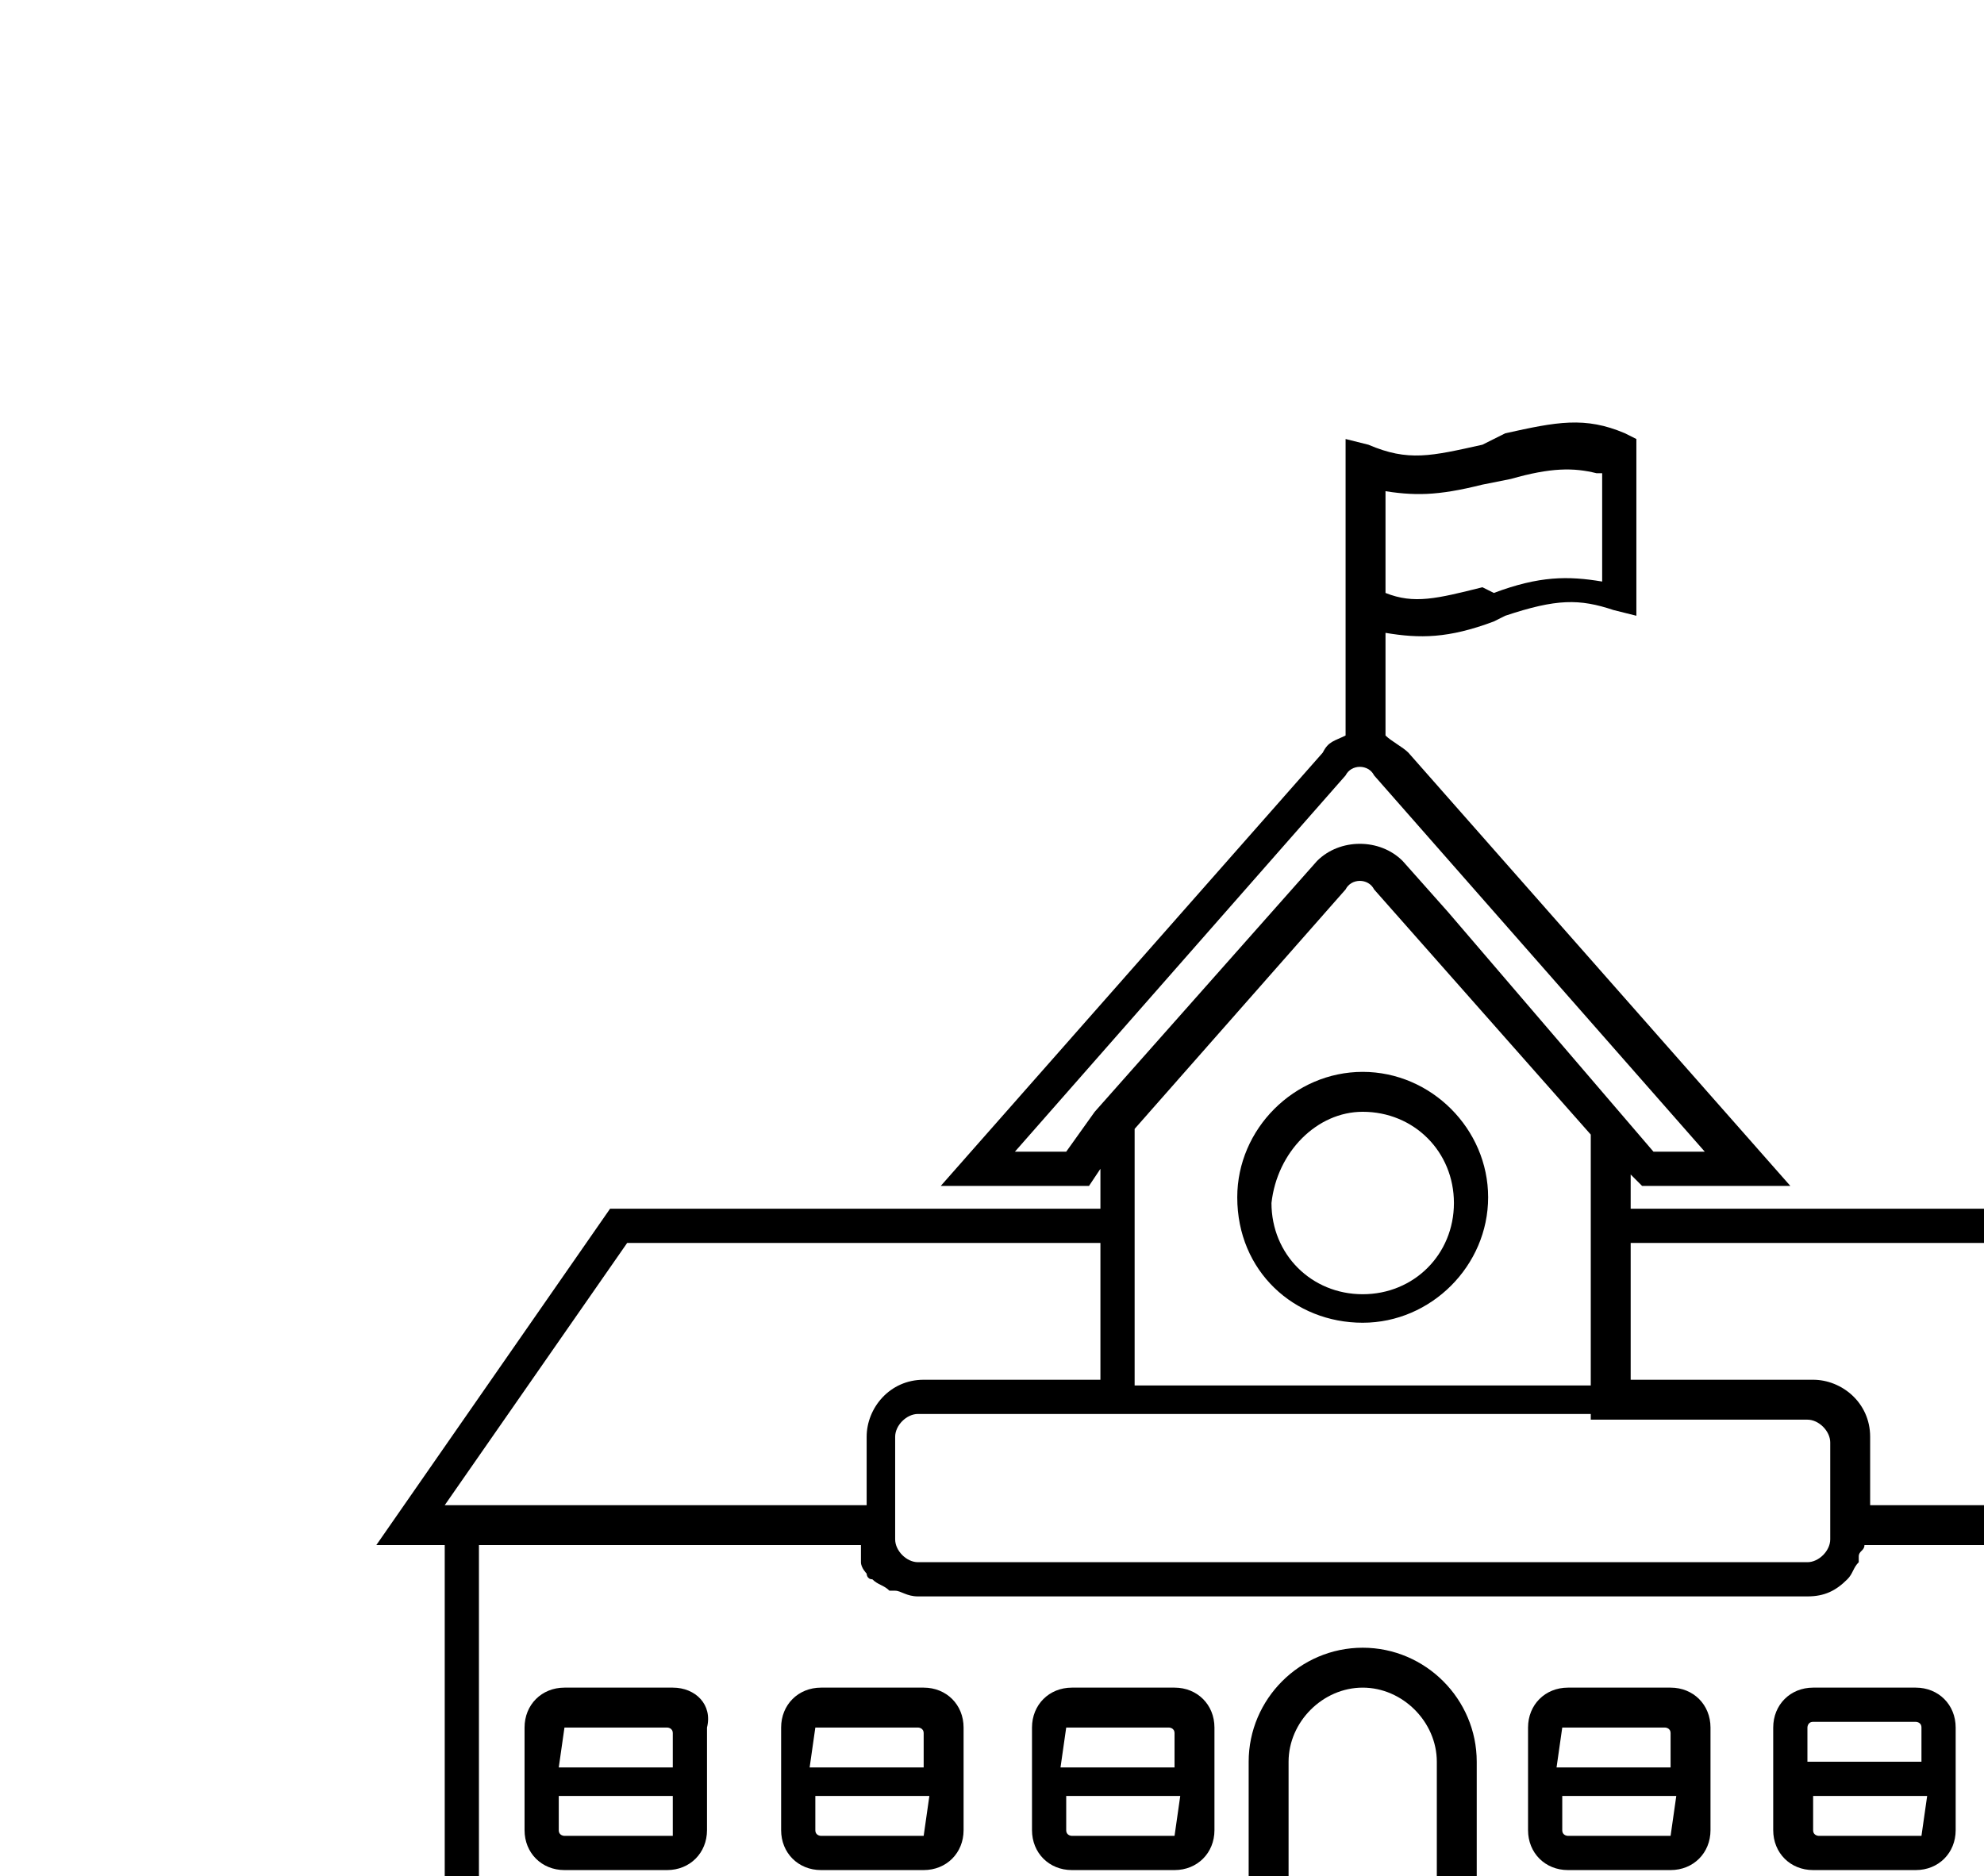
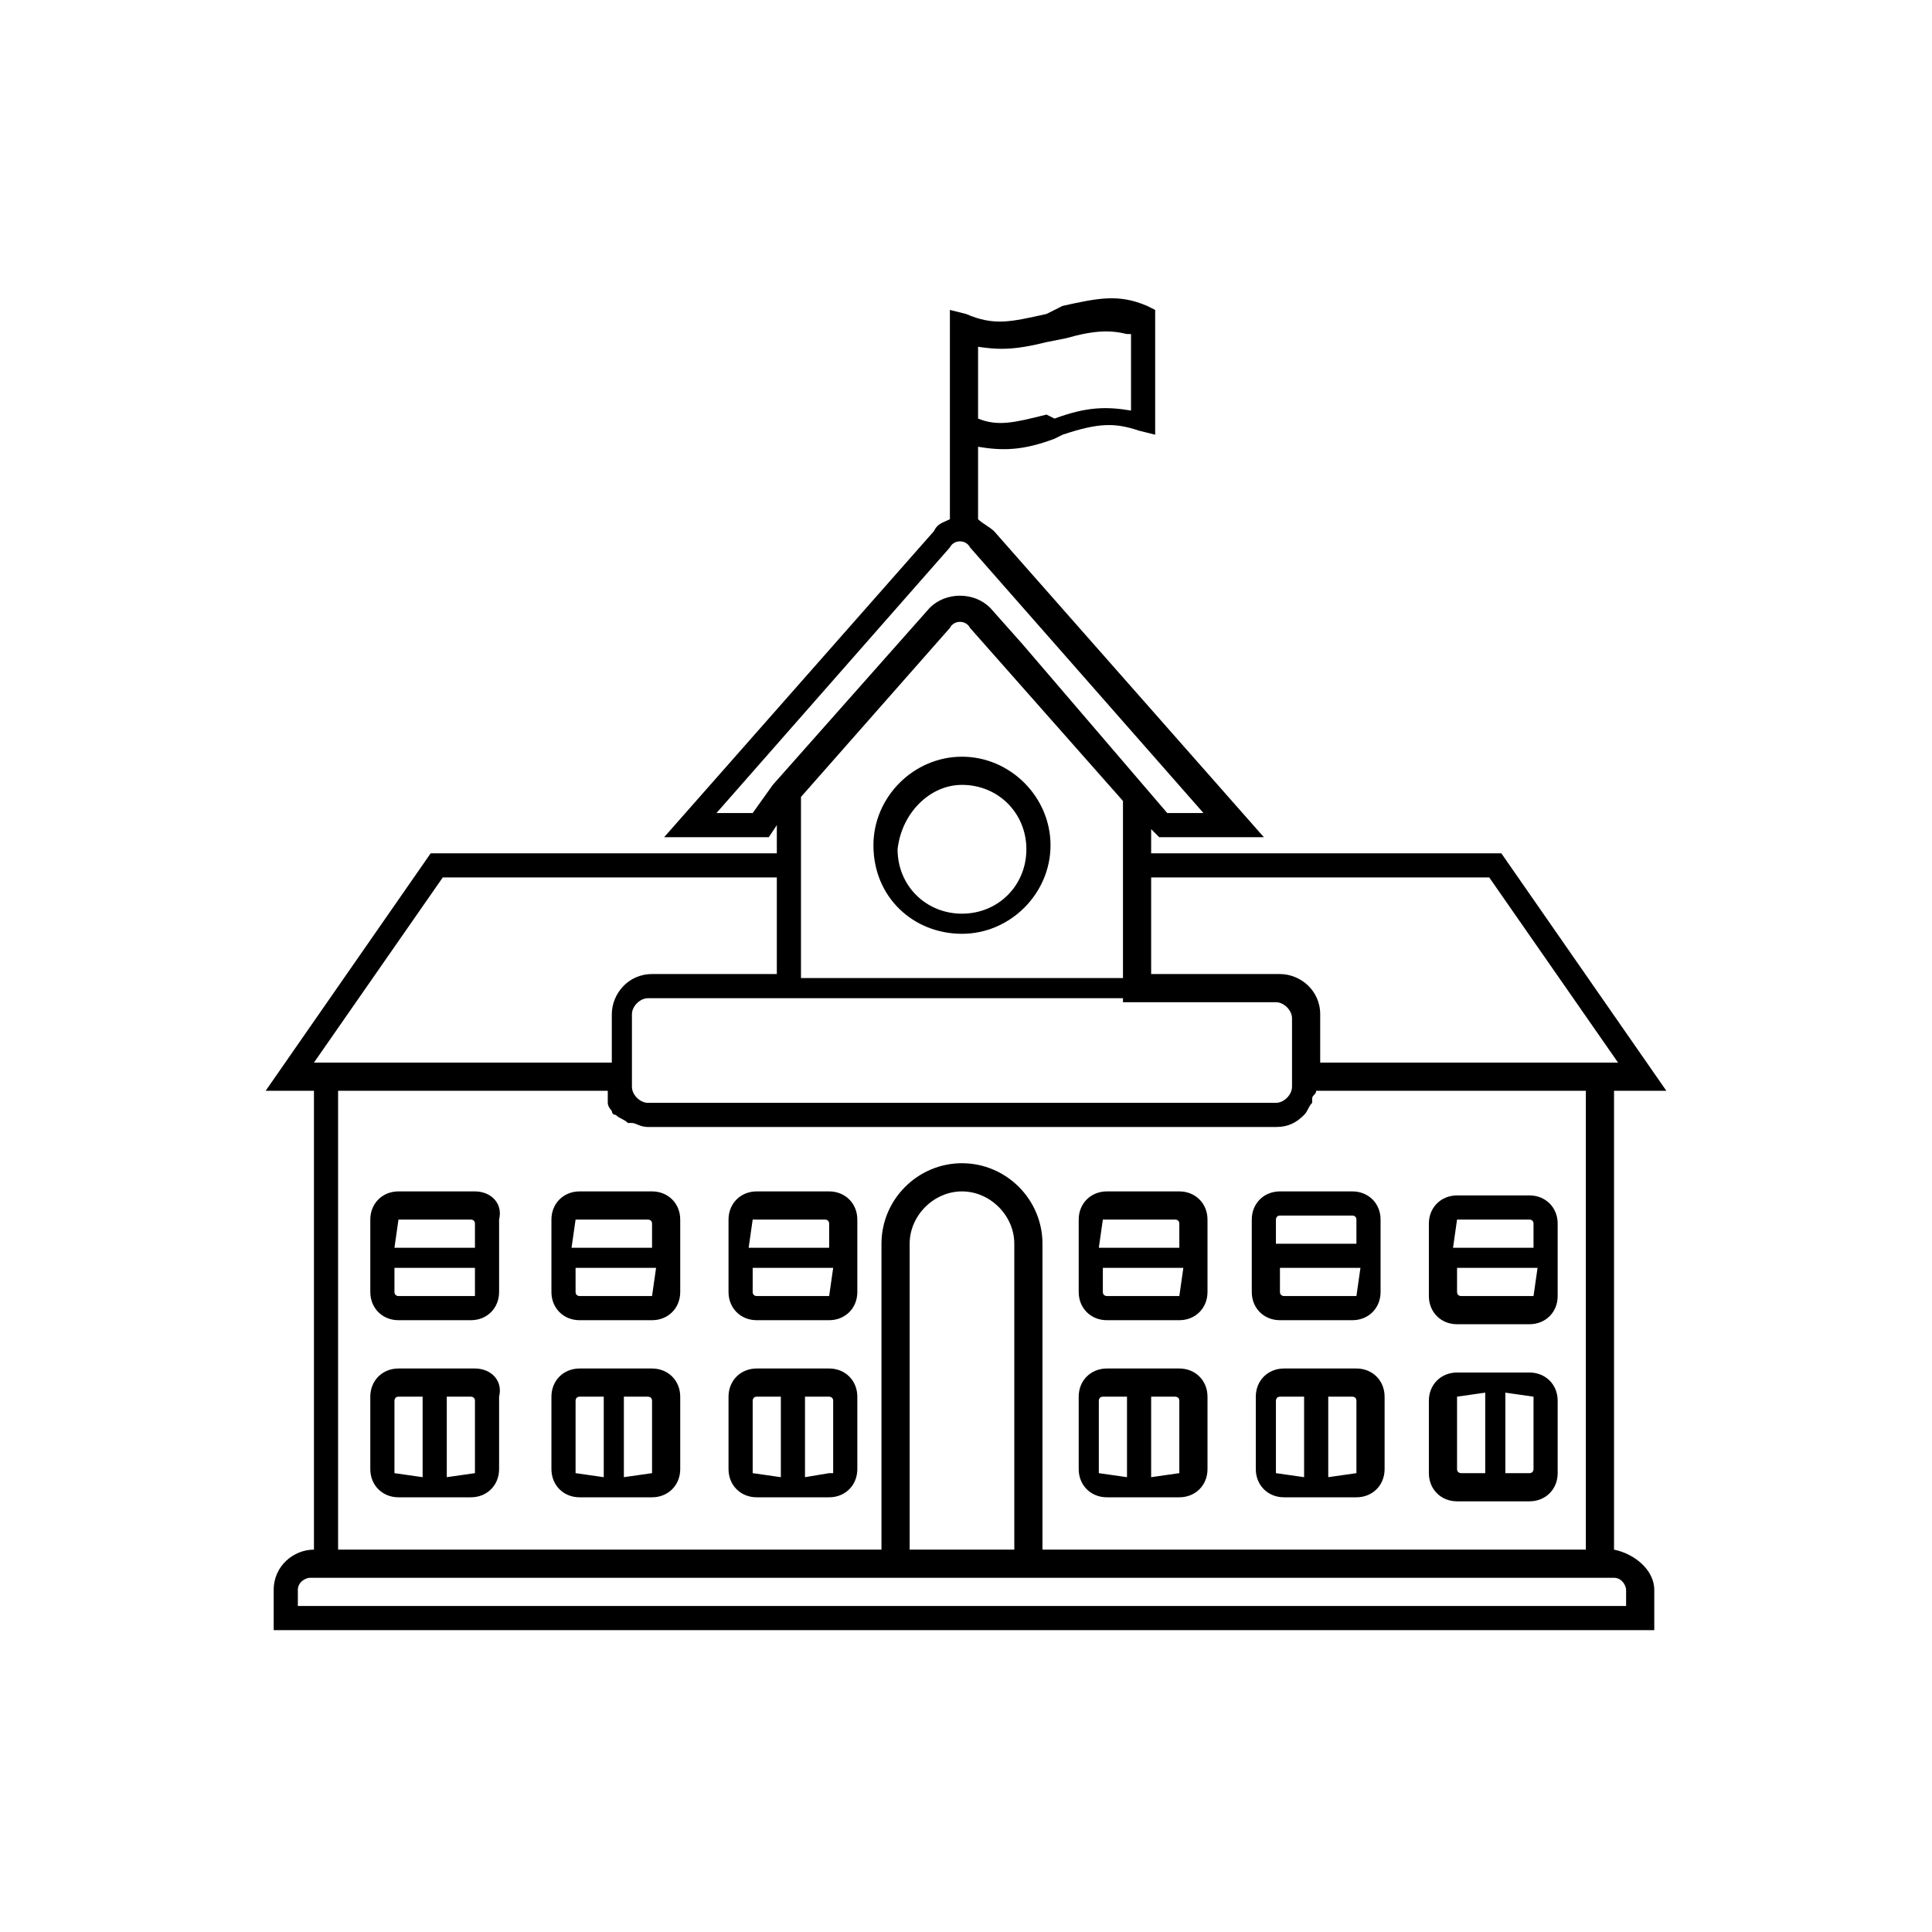
- <svg xmlns="http://www.w3.org/2000/svg" version="1.1" x="0" y="0" xml:space="preserve" id="root">
+ <svg xmlns="http://www.w3.org/2000/svg" viewBox="0 0 48 48" version="1.1" x="0" y="0" xml:space="preserve" id="root">
  <style>.st0{fill:none}</style>
-   <path class="st0" d="M18.7 31.6v.6s0 .1.1.1h1.8s.1 0 .1-.1v-.6h-2zM28 34.7h-.6s-.1 0-.1.1v1.8s0 .1.1.1h.6v-2zM20 34.7v2h.6s.1 0 .1-.1v-1.8s0-.1-.1-.1H20zM20.6 30.9v-.6s0-.1-.1-.1h-1.8s-.1 0-.1.1v.6h2zM33.1 34.7v2h.6s.1 0 .1-.1v-1.8s0-.1-.1-.1h-.6zM32.4 34.7h-.6s-.1 0-.1.1v1.8s0 .1.1.1h.6v-2zM27.3 31.6v.6s0 .1.1.1h1.8s.1 0 .1-.1v-.6h-2zM28.7 34.7v2h.6s.1 0 .1-.1v-1.8s0-.1-.1-.1h-.6zM29.3 30.9v-.6s0-.1-.1-.1h-1.8s-.1 0-.1.1v.6h2zM19.3 34.7h-.6s-.1 0-.1.1v1.8s0 .1.1.1h.6v-2zM10.5 34.7h-.6s-.1 0-.1.1v1.8s0 .1.1.1h.6v-2zM14.3 31.6v.6s0 .1.1.1h1.8s.1 0 .1-.1v-.6h-2zM23.9 29.6c-.7 0-1.3.6-1.3 1.3v7.6h2.6v-7.6c0-.7-.5-1.3-1.3-1.3zM11.8 30.9v-.6s0-.1-.1-.1H9.9s-.1 0-.1.1v.6h2zM11.2 34.7v2h.6s.1 0 .1-.1v-1.8s0-.1-.1-.1h-.6zM16.2 30.9v-.6s0-.1-.1-.1h-1.8s-.1 0-.1.1v.6h2zM9.8 31.6v.6s0 .1.1.1h1.8s.1 0 .1-.1v-.6h-2zM15.6 34.7v2h.6s.1 0 .1-.1v-1.8s0-.1-.1-.1h-.6zM14.9 34.7h-.6s-.1 0-.1.1v1.8s0 .1.1.1h.6v-2zM31.7 24.2c.6 0 1 .5 1 1v1.2H40.1L37 21.8h-8.4v2.4h3.1z" />
-   <path class="st0" d="M32.7 27.3v.1c0 .1-.1.2-.2.3-.2.2-.5.3-.8.3H16.1c-.1 0-.3 0-.4-.1h-.1c-.1 0-.2-.1-.3-.2 0 0 0-.1-.1-.1-.1-.1-.1-.1-.1-.2v-.1-.2H8.4v11.4H22v-7.6c0-1.1.9-2 2-2s2 .9 2 2v7.6h13.6V27.1h-6.7l-.2.2zm-20.2 9.3c0 .4-.3.7-.7.7H9.9c-.4 0-.7-.3-.7-.7v-1.8c0-.4.3-.7.7-.7h1.8c.4 0 .7.3.7.7v1.8zm0-4.4c0 .4-.3.7-.7.7H9.9c-.4 0-.7-.3-.7-.7v-1.8c0-.4.3-.7.7-.7h1.8c.4 0 .7.3.7.7v1.8zm4.4 4.4c0 .4-.3.7-.7.7h-1.8c-.4 0-.7-.3-.7-.7v-1.8c0-.4.3-.7.7-.7h1.8c.4 0 .7.3.7.7v1.8zm0-4.4c0 .4-.3.7-.7.7h-1.8c-.4 0-.7-.3-.7-.7v-1.8c0-.4.3-.7.7-.7h1.8c.4 0 .7.3.7.7v1.8zm4.4 4.4c0 .4-.3.7-.7.7h-1.8c-.4 0-.7-.3-.7-.7v-1.8c0-.4.3-.7.7-.7h1.8c.4 0 .7.3.7.7v1.8zm0-4.4c0 .4-.3.7-.7.7h-1.8c-.4 0-.7-.3-.7-.7v-1.8c0-.4.3-.7.7-.7h1.8c.4 0 .7.3.7.7v1.8zm8.7 4.4c0 .4-.3.7-.7.7h-1.8c-.4 0-.7-.3-.7-.7v-1.8c0-.4.3-.7.7-.7h1.8c.4 0 .7.3.7.7v1.8zm0-4.4c0 .4-.3.7-.7.7h-1.8c-.4 0-.7-.3-.7-.7v-1.8c0-.4.3-.7.7-.7h1.8c.4 0 .7.3.7.7v1.8zm4.4 4.4c0 .4-.3.7-.7.7h-1.8c-.4 0-.7-.3-.7-.7v-1.8c0-.4.3-.7.7-.7h1.8c.4 0 .7.3.7.7v1.8zm1.1-6.3c0-.4.3-.7.7-.7H38c.4 0 .7.3.7.7v1.8c0 .4-.3.7-.7.7h-1.8c-.4 0-.7-.3-.7-.7v-1.8zm0 4.4c0-.4.3-.7.7-.7H38c.4 0 .7.3.7.7v1.8c0 .4-.3.7-.7.7h-1.8c-.4 0-.7-.3-.7-.7v-1.8zm-1.1-4.4v1.8c0 .4-.3.7-.7.7h-1.8c-.4 0-.7-.3-.7-.7v-1.8c0-.4.3-.7.7-.7h1.8c.4 0 .7.3.7.7zM40.1 39.2H7.8c-.2 0-.3.2-.3.3v.4h33v-.4c-.1-.2-.2-.3-.4-.3z" />
-   <path class="st0" d="M15.7 25.2V27c0 .2.2.4.4.4h15.6c.2 0 .4-.2.4-.4v-1.8c0-.2-.2-.4-.4-.4H16.1c-.2.1-.4.2-.4.4zM31.8 30.3s-.1 0 0 0l-.1.7h2v-.6s0-.1-.1-.1h-1.8z" />
-   <path class="st0" d="M15.1 25.2c0-.6.5-1 1-1h3.1v-2.4H11l-3.2 4.6h7.3v-1.2zM23.9 22.6c.9 0 1.6-.7 1.6-1.6 0-.9-.7-1.6-1.6-1.6-.9 0-1.6.7-1.6 1.6.1.9.8 1.6 1.6 1.6z" />
-   <path class="st0" d="M23.2 15.2c.4-.4 1.1-.4 1.5 0l.8.9 3.7 4.2h.9l-5.8-6.6c-.1-.2-.4-.2-.5 0L18 20.3h.9l.5-.6 3.8-4.5zM26 10.3l.2-.1c.8-.2 1.3-.3 1.9-.2V8.2H28c-.5-.1-.9-.1-1.5.1l-.5.1c-.7.2-1.2.3-1.8.1v1.9c.6.2 1 .1 1.8-.1zM37.5 36.7h.6s.1 0 .1-.1v-1.8s0-.1-.1-.1h-.6v2z" />
-   <path class="st0" d="M27.9 24.2v-4.4l-3.8-4.3c-.1-.2-.4-.2-.5 0l-3.7 4.2v4.4h8zm-4-5.3c1.2 0 2.2 1 2.2 2.2 0 1.2-1 2.2-2.2 2.2-1.2 0-2.2-1-2.2-2.2 0-1.3 1-2.2 2.2-2.2zM38.1 30.9v-.6s0-.1-.1-.1h-1.8s-.1 0-.1.1v.6h2zM36.2 31.6v.6s0 .1.1.1h1.8s.1 0 .1-.1v-.6h-2zM36.8 36.7v-2h-.6s-.1 0-.1.1v1.8s0 .1.1.1h.6zM31.7 31.6v.6s0 .1.1.1h1.8s.1 0 .1-.1v-.6h-2z" />
+   <path class="st0" fill="none" d="M18.7 31.6v.6s0 .1.1.1h1.8s.1 0 .1-.1v-.6h-2zM28 34.7h-.6s-.1 0-.1.1v1.8s0 .1.1.1h.6v-2zM20 34.7v2h.6s.1 0 .1-.1v-1.8s0-.1-.1-.1H20zM20.6 30.9v-.6s0-.1-.1-.1h-1.8s-.1 0-.1.1v.6h2zM33.1 34.7v2h.6s.1 0 .1-.1v-1.8s0-.1-.1-.1h-.6zM32.4 34.7h-.6s-.1 0-.1.1v1.8s0 .1.1.1h.6v-2zM27.3 31.6v.6s0 .1.1.1h1.8s.1 0 .1-.1v-.6h-2zM28.7 34.7v2h.6s.1 0 .1-.1v-1.8s0-.1-.1-.1h-.6zM29.3 30.9v-.6s0-.1-.1-.1h-1.8s-.1 0-.1.1v.6h2zM19.3 34.7h-.6s-.1 0-.1.1v1.8s0 .1.1.1h.6v-2zM10.5 34.7h-.6s-.1 0-.1.1v1.8s0 .1.1.1h.6v-2zM14.3 31.6v.6s0 .1.1.1h1.8s.1 0 .1-.1v-.6h-2zM23.9 29.6c-.7 0-1.3.6-1.3 1.3v7.6h2.6v-7.6c0-.7-.5-1.3-1.3-1.3zM11.8 30.9v-.6s0-.1-.1-.1H9.9s-.1 0-.1.1v.6h2zM11.2 34.7v2h.6s.1 0 .1-.1v-1.8s0-.1-.1-.1h-.6zM16.2 30.9v-.6s0-.1-.1-.1h-1.8s-.1 0-.1.1v.6h2zM9.8 31.6v.6s0 .1.1.1h1.8s.1 0 .1-.1v-.6h-2zM15.6 34.7v2h.6s.1 0 .1-.1v-1.8s0-.1-.1-.1h-.6zM14.9 34.7h-.6s-.1 0-.1.1v1.8s0 .1.1.1h.6v-2zM31.7 24.2c.6 0 1 .5 1 1v1.2H40.1L37 21.8h-8.4v2.4h3.1z" />
+   <path class="st0" fill="none" d="M32.7 27.3v.1c0 .1-.1.2-.2.3-.2.2-.5.3-.8.3H16.1c-.1 0-.3 0-.4-.1h-.1c-.1 0-.2-.1-.3-.2 0 0 0-.1-.1-.1-.1-.1-.1-.1-.1-.2v-.1-.2H8.4v11.4H22v-7.6c0-1.1.9-2 2-2s2 .9 2 2v7.6h13.6V27.1h-6.7l-.2.2zm-20.2 9.3c0 .4-.3.7-.7.7H9.9c-.4 0-.7-.3-.7-.7v-1.8c0-.4.3-.7.7-.7h1.8c.4 0 .7.3.7.7v1.8zm0-4.4c0 .4-.3.7-.7.7H9.9c-.4 0-.7-.3-.7-.7v-1.8c0-.4.3-.7.7-.7h1.8c.4 0 .7.3.7.7v1.8zm4.4 4.4c0 .4-.3.7-.7.7h-1.8c-.4 0-.7-.3-.7-.7v-1.8c0-.4.3-.7.7-.7h1.8c.4 0 .7.3.7.7v1.8zm0-4.4c0 .4-.3.7-.7.7h-1.8c-.4 0-.7-.3-.7-.7v-1.8c0-.4.3-.7.7-.7h1.8c.4 0 .7.3.7.7v1.8zm4.4 4.4c0 .4-.3.7-.7.7h-1.8c-.4 0-.7-.3-.7-.7v-1.8c0-.4.3-.7.7-.7h1.8c.4 0 .7.3.7.7v1.8zm0-4.4c0 .4-.3.7-.7.7h-1.8c-.4 0-.7-.3-.7-.7v-1.8c0-.4.3-.7.7-.7h1.8c.4 0 .7.3.7.7v1.8zm8.7 4.4c0 .4-.3.7-.7.7h-1.8c-.4 0-.7-.3-.7-.7v-1.8c0-.4.3-.7.7-.7h1.8c.4 0 .7.3.7.7v1.8zm0-4.4c0 .4-.3.7-.7.7h-1.8c-.4 0-.7-.3-.7-.7v-1.8c0-.4.3-.7.7-.7h1.8c.4 0 .7.3.7.7v1.8zm4.4 4.4c0 .4-.3.7-.7.7h-1.8c-.4 0-.7-.3-.7-.7v-1.8c0-.4.3-.7.7-.7h1.8c.4 0 .7.3.7.7v1.8zm1.1-6.3c0-.4.3-.7.7-.7H38c.4 0 .7.3.7.7v1.8c0 .4-.3.7-.7.7h-1.8c-.4 0-.7-.3-.7-.7v-1.8zm0 4.4c0-.4.3-.7.7-.7H38c.4 0 .7.3.7.7v1.8c0 .4-.3.7-.7.7h-1.8c-.4 0-.7-.3-.7-.7v-1.8zm-1.1-4.4v1.8c0 .4-.3.7-.7.7h-1.8c-.4 0-.7-.3-.7-.7v-1.8c0-.4.3-.7.7-.7h1.8c.4 0 .7.3.7.7zM40.1 39.2H7.8c-.2 0-.3.2-.3.3v.4h33v-.4c-.1-.2-.2-.3-.4-.3z" />
+   <path class="st0" fill="none" d="M15.7 25.2V27c0 .2.2.4.4.4h15.6c.2 0 .4-.2.4-.4v-1.8c0-.2-.2-.4-.4-.4H16.1c-.2.1-.4.2-.4.4zM31.8 30.3s-.1 0 0 0l-.1.7h2v-.6s0-.1-.1-.1h-1.8z" />
+   <path class="st0" fill="none" d="M15.1 25.2c0-.6.5-1 1-1h3.1v-2.4H11l-3.2 4.6h7.3v-1.2zM23.9 22.6c.9 0 1.6-.7 1.6-1.6 0-.9-.7-1.6-1.6-1.6-.9 0-1.6.7-1.6 1.6.1.9.8 1.6 1.6 1.6z" />
+   <path class="st0" fill="none" d="M23.2 15.2c.4-.4 1.1-.4 1.5 0l.8.9 3.7 4.2h.9l-5.8-6.6c-.1-.2-.4-.2-.5 0L18 20.3h.9l.5-.6 3.8-4.5zM26 10.3l.2-.1c.8-.2 1.3-.3 1.9-.2V8.2H28c-.5-.1-.9-.1-1.5.1l-.5.1c-.7.2-1.2.3-1.8.1v1.9c.6.2 1 .1 1.8-.1zM37.5 36.7h.6s.1 0 .1-.1v-1.8s0-.1-.1-.1h-.6v2z" />
+   <path class="st0" fill="none" d="M27.9 24.2v-4.4l-3.8-4.3c-.1-.2-.4-.2-.5 0l-3.7 4.2v4.4h8zm-4-5.3c1.2 0 2.2 1 2.2 2.2 0 1.2-1 2.2-2.2 2.2-1.2 0-2.2-1-2.2-2.2 0-1.3 1-2.2 2.2-2.2zM38.1 30.9v-.6s0-.1-.1-.1h-1.8s-.1 0-.1.1v.6h2zM36.2 31.6v.6s0 .1.1.1h1.8s.1 0 .1-.1v-.6h-2zM36.8 36.7v-2h-.6s-.1 0-.1.1v1.8s0 .1.1.1h.6zM31.7 31.6v.6s0 .1.1.1h1.8s.1 0 .1-.1v-.6h-2z" />
  <path d="M11.8 29.6H9.9c-.4 0-.7.3-.7.7v1.8c0 .4.3.7.7.7h1.8c.4 0 .7-.3.7-.7v-1.8c.1-.4-.2-.7-.6-.7zm-1.9.7h1.8s.1 0 .1.1v.6h-2l.1-.7c-.1 0 0 0 0 0zm1.9 1.9H9.9s-.1 0-.1-.1v-.6h2v.7zM11.8 34H9.9c-.4 0-.7.3-.7.7v1.8c0 .4.3.7.7.7h1.8c.4 0 .7-.3.7-.7v-1.8c.1-.4-.2-.7-.6-.7zm-2 2.6v-1.8s0-.1.1-.1h.6v2l-.7-.1c.1.1 0 0 0 0zm2 0s0 .1 0 0l-.7.1v-2h.6s.1 0 .1.1v1.8zM16.2 29.6h-1.8c-.4 0-.7.3-.7.7v1.8c0 .4.3.7.7.7h1.8c.4 0 .7-.3.7-.7v-1.8c0-.4-.3-.7-.7-.7zm-1.9.7h1.8s.1 0 .1.1v.6h-2l.1-.7zm1.9 1.9h-1.8s-.1 0-.1-.1v-.6h2l-.1.7zM16.2 34h-1.8c-.4 0-.7.3-.7.7v1.8c0 .4.3.7.7.7h1.8c.4 0 .7-.3.7-.7v-1.8c0-.4-.3-.7-.7-.7zm-1.9 2.6v-1.8s0-.1.1-.1h.6v2l-.7-.1c0 .1 0 0 0 0zm1.9 0s0 .1 0 0l-.7.1v-2h.6s.1 0 .1.1v1.8zM20.6 29.6h-1.8c-.4 0-.7.3-.7.7v1.8c0 .4.3.7.7.7h1.8c.4 0 .7-.3.7-.7v-1.8c0-.4-.3-.7-.7-.7zm-1.9.7h1.8s.1 0 .1.1v.6h-2l.1-.7zm1.9 1.9h-1.8s-.1 0-.1-.1v-.6h2l-.1.7zM20.6 34h-1.8c-.4 0-.7.3-.7.7v1.8c0 .4.3.7.7.7h1.8c.4 0 .7-.3.7-.7v-1.8c0-.4-.3-.7-.7-.7zm-1.9 2.6v-1.8s0-.1.1-.1h.6v2l-.7-.1c0 .1 0 0 0 0zm1.9 0s0 .1 0 0l-.6.1v-2h.6s.1 0 .1.1v1.8zM29.3 29.6h-1.8c-.4 0-.7.3-.7.7v1.8c0 .4.3.7.7.7h1.8c.4 0 .7-.3.7-.7v-1.8c0-.4-.3-.7-.7-.7zm-1.9.7h1.8s.1 0 .1.1v.6h-2l.1-.7c-.1 0 0 0 0 0zm1.9 1.9h-1.8s-.1 0-.1-.1v-.6h2l-.1.7zM29.3 34h-1.8c-.4 0-.7.3-.7.7v1.8c0 .4.3.7.7.7h1.8c.4 0 .7-.3.7-.7v-1.8c0-.4-.3-.7-.7-.7zm-2 2.6v-1.8s0-.1.1-.1h.6v2l-.7-.1c.1.1 0 0 0 0zm2 0s0 .1 0 0l-.7.1v-2h.6s.1 0 .1.1v1.8zM31.8 29.6c-.4 0-.7.3-.7.7v1.8c0 .4.3.7.7.7h1.8c.4 0 .7-.3.7-.7v-1.8c0-.4-.3-.7-.7-.7h-1.8zm1.9 2.6h-1.8s-.1 0-.1-.1v-.6h2l-.1.7zm0-1.3h-2v-.6s0-.1.1-.1h1.8s.1 0 .1.1v.6zM33.7 34h-1.8c-.4 0-.7.3-.7.7v1.8c0 .4.3.7.7.7h1.8c.4 0 .7-.3.7-.7v-1.8c0-.4-.3-.7-.7-.7zm-2 2.6v-1.8s0-.1.1-.1h.6v2l-.7-.1c.1.1 0 0 0 0zm2 0s0 .1 0 0l-.7.1v-2h.6s.1 0 .1.1v1.8zM36.2 32.9H38c.4 0 .7-.3.7-.7v-1.8c0-.4-.3-.7-.7-.7h-1.8c-.4 0-.7.3-.7.7v1.8c0 .4.3.7.7.7zm1.9-.7h-1.8s-.1 0-.1-.1v-.6h2l-.1.7zm-1.9-1.9H38s.1 0 .1.1v.6h-2l.1-.7zM36.2 37.3H38c.4 0 .7-.3.7-.7v-1.8c0-.4-.3-.7-.7-.7h-1.8c-.4 0-.7.3-.7.7v1.8c0 .4.3.7.7.7zm1.9-2.6v1.8s0 .1-.1.1h-.6v-2l.7.1zm-1.9 0l.7-.1v2h-.6s-.1 0-.1-.1v-1.8zM23.9 23.2c1.2 0 2.2-1 2.2-2.2 0-1.2-1-2.2-2.2-2.2s-2.2 1-2.2 2.2c0 1.3 1 2.2 2.2 2.2zm0-3.7c.9 0 1.6.7 1.6 1.6 0 .9-.7 1.6-1.6 1.6-.9 0-1.6-.7-1.6-1.6.1-.9.8-1.6 1.6-1.6z" />
  <path d="M40.1 38.5V27.1h1.3l-4.1-5.9h-8.7v-.6l.2.2h2.6l-6.7-7.6c-.1-.1-.3-.2-.4-.3v-1.8c.6.1 1.1.1 1.9-.2l.2-.1c.9-.3 1.3-.3 1.9-.1l.4.1V7.7l-.2-.1c-.7-.3-1.2-.2-2.1 0l-.2.1-.2.1c-.9.2-1.3.3-2 0l-.4-.1v5.2c-.2.1-.3.1-.4.3l-6.7 7.6h2.6l.2-.3v.7h-8.6l-4.1 5.9h1.2v11.4c-.5 0-1 .4-1 1v1h34.3v-1c0-.5-.5-.9-1-1zm-14.9 0h-2.6v-7.6c0-.7.6-1.3 1.3-1.3s1.3.6 1.3 1.3v7.6zm14.3 0H25.9v-7.6c0-1.1-.9-2-2-2s-2 .9-2 2v7.6H8.4V27.1h6.7V27.4c0 .1.1.2.1.2s0 .1.1.1c.1.1.2.1.3.2h.1c.1 0 .2.1.4.1h15.6c.3 0 .5-.1.7-.3.1-.1.1-.2.2-.3v-.1c0-.1.1-.1.1-.2h6.7v11.4zM27.9 24.9h3.8c.2 0 .4.2.4.4V27c0 .2-.2.4-.4.4H16.1c-.2 0-.4-.2-.4-.4v-1.8c0-.2.2-.4.4-.4h11.8zm.7-3.1H37l3.2 4.6H32.8v-1.2c0-.6-.5-1-1-1h-3.2v-2.4zM24.2 8.6c.6.1 1 .1 1.8-.1l.5-.1c.7-.2 1.1-.2 1.5-.1h.1v1.9c-.6-.1-1.1-.1-1.9.2l-.2-.1c-.8.2-1.2.3-1.7.1V8.6zm-5.5 11.6h-.9l5.8-6.6c.1-.2.4-.2.5 0l5.8 6.6H29L25.4 16l-.8-.9c-.4-.4-1.1-.4-1.5 0l-3.9 4.4-.5.7zm1.2-.4l3.7-4.2c.1-.2.4-.2.5 0l3.8 4.3v4.4h-8v-4.5zm-8.9 2h8.3v2.4h-3.1c-.6 0-1 .5-1 1v1.2H7.8l3.2-4.6zm29.4 18.1h-33v-.4c0-.2.2-.3.3-.3h32.4c.2 0 .3.2.3.3v.4z" />
</svg>
